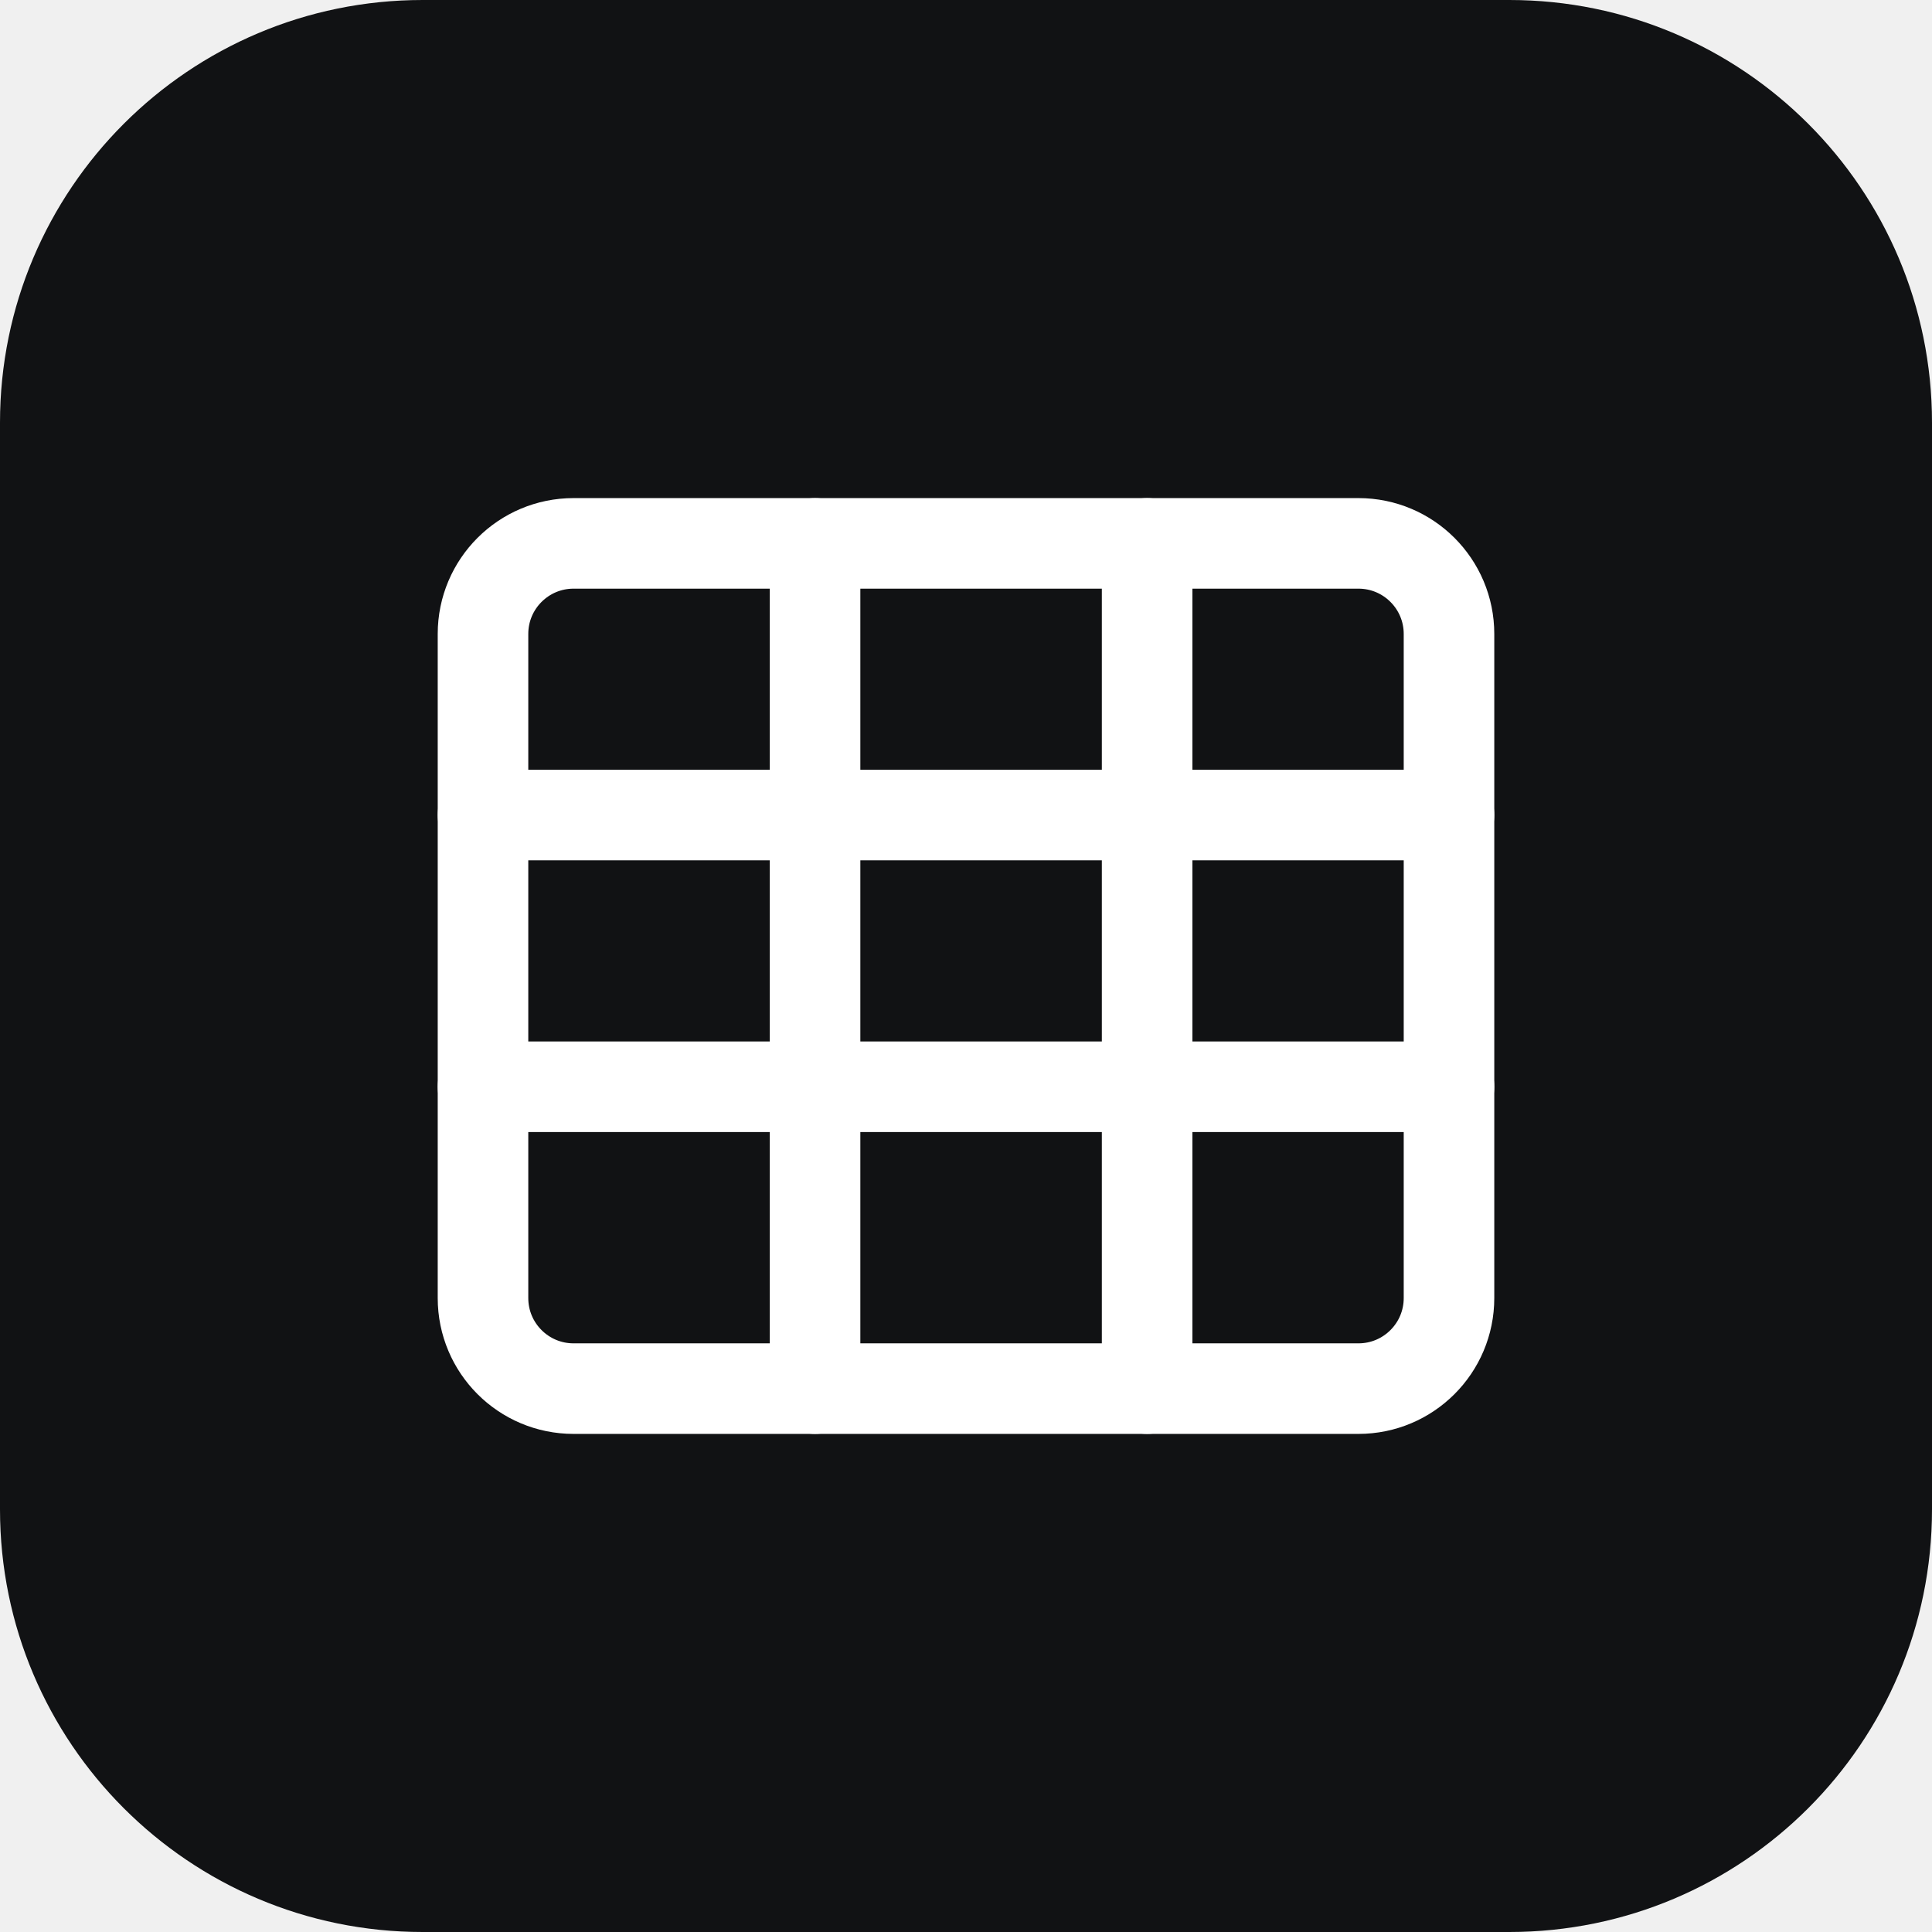
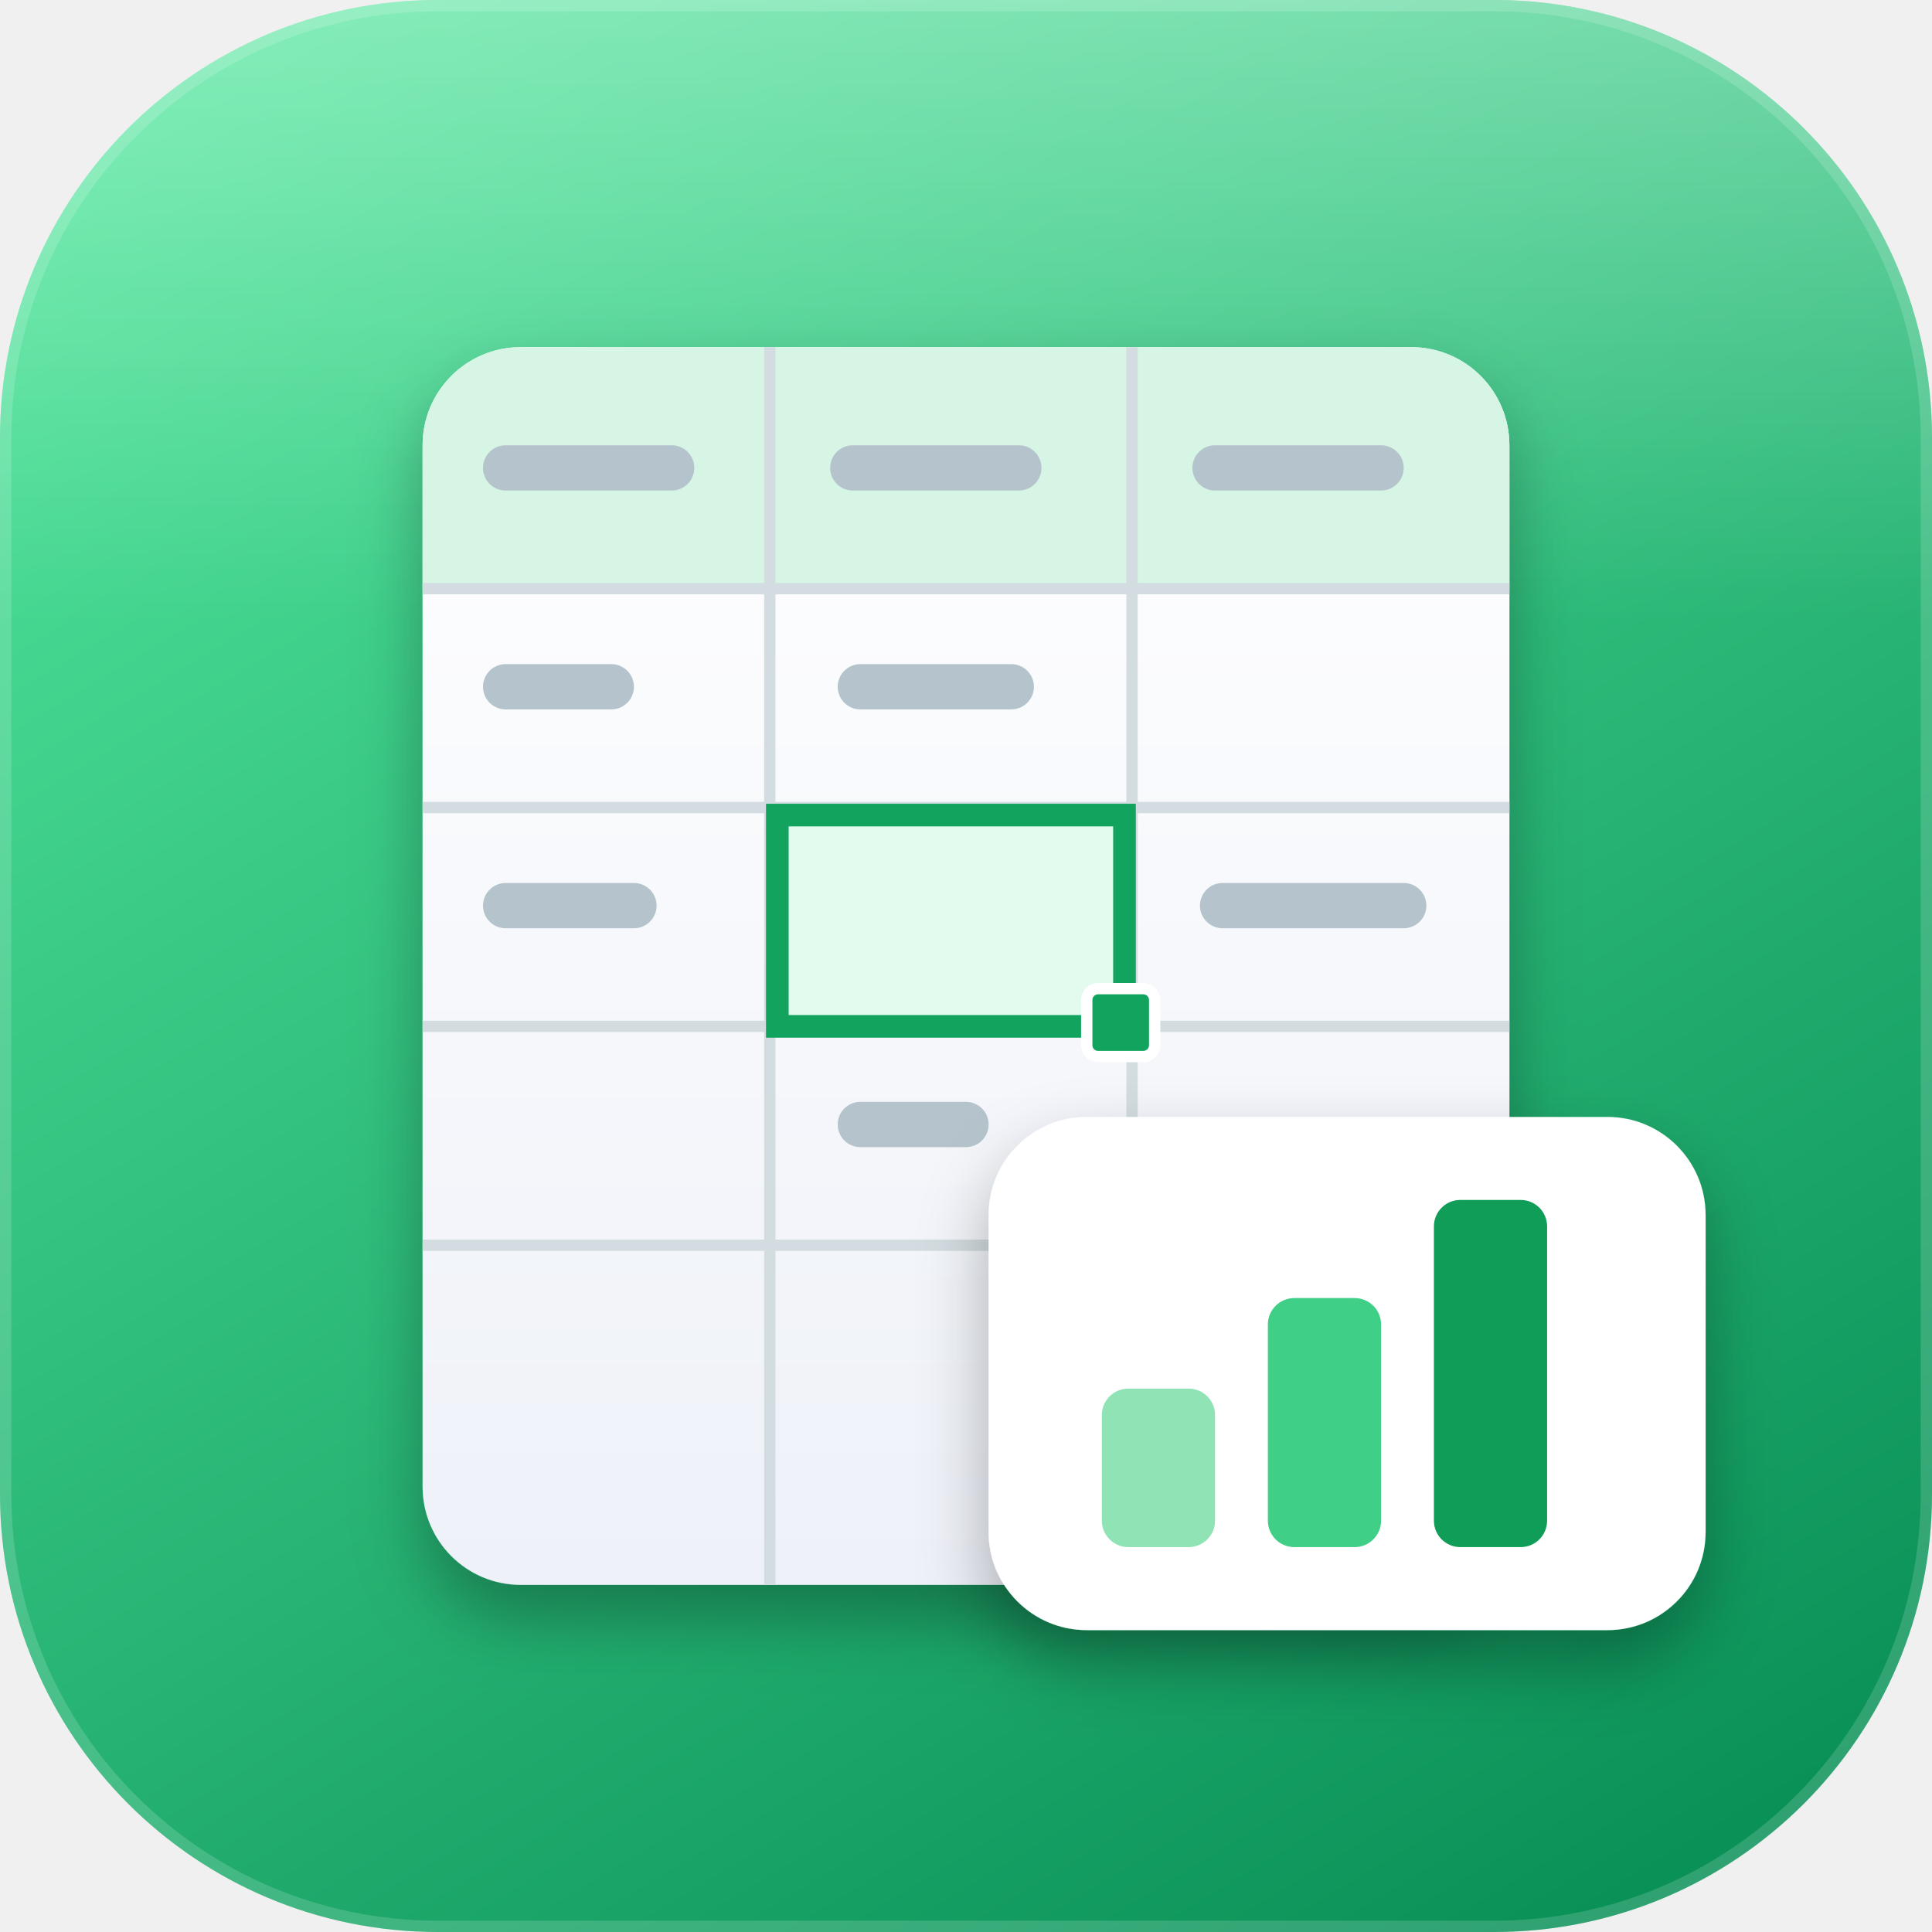
- <svg xmlns="http://www.w3.org/2000/svg" width="128" height="128" viewBox="0 0 128 128">
-   <rect width="128" height="128" rx="28" fill="#111214" />
-   <g fill="none" stroke="#fff" stroke-width="6" stroke-linecap="round" stroke-linejoin="round">
-     <rect x="32" y="36" width="64" height="56" rx="6" />
-     <path d="M32 54h64M32 72h64M54 36v56M76 36v56" />
+ <svg xmlns="http://www.w3.org/2000/svg" width="512" height="512" viewBox="0 0 512 512">
+   <defs>
+     <linearGradient id="ce-bg" x1="0.2" y1="0" x2="0.8" y2="1">
+       <stop offset="0" stop-color="#4fe39a" />
+       <stop offset="1" stop-color="#0a9158" />
+     </linearGradient>
+     <linearGradient id="ce-gloss" x1="0" y1="0" x2="0" y2="1">
+       <stop offset="0" stop-color="#fff" stop-opacity=".30" />
+       <stop offset=".55" stop-color="#fff" stop-opacity="0" />
+     </linearGradient>
+     <linearGradient id="ce-paper" x1="0" y1="0" x2="0" y2="1">
+       <stop offset="0" stop-color="#ffffff" />
+       <stop offset="1" stop-color="#eef1f8" />
+     </linearGradient>
+     <clipPath id="ce-clip">
+       <rect width="512" height="512" rx="116" />
+     </clipPath>
+     <filter id="ce-sh" x="-25%" y="-20%" width="150%" height="160%">
+       <feGaussianBlur in="SourceAlpha" stdDeviation="9" />
+       <feOffset dy="9" />
+       <feComponentTransfer>
+         <feFuncA type="linear" slope=".30" />
+       </feComponentTransfer>
+       <feMerge>
+         <feMergeNode />
+         <feMergeNode in="SourceGraphic" />
+       </feMerge>
+     </filter>
+   </defs>
+   <rect width="512" height="512" rx="116" fill="url(#ce-bg)" />
+   <g clip-path="url(#ce-clip)">
+     <rect width="512" height="300" fill="url(#ce-gloss)" />
  </g>
+   <rect x="1.5" y="1.5" width="509" height="509" rx="114.5" fill="none" stroke="#fff" stroke-opacity=".16" stroke-width="3" />
+   <rect x="112" y="92" width="288" height="328" rx="26" fill="url(#ce-paper)" filter="url(#ce-sh)" />
+   <path d="M112 118a26 26 0 0 1 26-26h236a26 26 0 0 1 26 26v38H112z" fill="#d6f5e5" />
+   <g stroke="#d3dce0" stroke-width="3">
+     <path d="M112 156h288M112 214h288M112 272h288M112 330h288M204 92v328M300 92v328" />
+   </g>
+   <rect x="128" y="118" width="56" height="12" rx="6.0" fill="#b5c4cc" />
+   <rect x="220" y="118" width="56" height="12" rx="6.0" fill="#b5c4cc" />
+   <rect x="316" y="118" width="56" height="12" rx="6.0" fill="#b5c4cc" />
+   <rect x="128" y="176" width="40" height="12" rx="6.0" fill="#b5c4cc" />
+   <rect x="128" y="234" width="46" height="12" rx="6.0" fill="#b5c4cc" />
+   <rect x="222" y="176" width="52" height="12" rx="6.0" fill="#b5c4cc" />
+   <rect x="318" y="234" width="60" height="12" rx="6.0" fill="#b5c4cc" />
+   <rect x="222" y="292" width="40" height="12" rx="6.0" fill="#b5c4cc" />
+   <rect x="206" y="216" width="92" height="56" fill="#e3fbee" stroke="#12a35f" stroke-width="6" />
+   <rect x="288" y="262" width="18" height="18" rx="3" fill="#12a35f" stroke="#fff" stroke-width="3" />
+   <g filter="url(#ce-sh)">
+     <rect x="262" y="296" width="190" height="136" rx="26" fill="#fff" />
+   </g>
+   <rect x="292" y="368" width="30" height="42" rx="7" fill="#8fe3b5" />
+   <rect x="336" y="344" width="30" height="66" rx="7" fill="#3fcf86" />
+   <rect x="380" y="318" width="30" height="92" rx="7" fill="#0f9d58" />
</svg>
